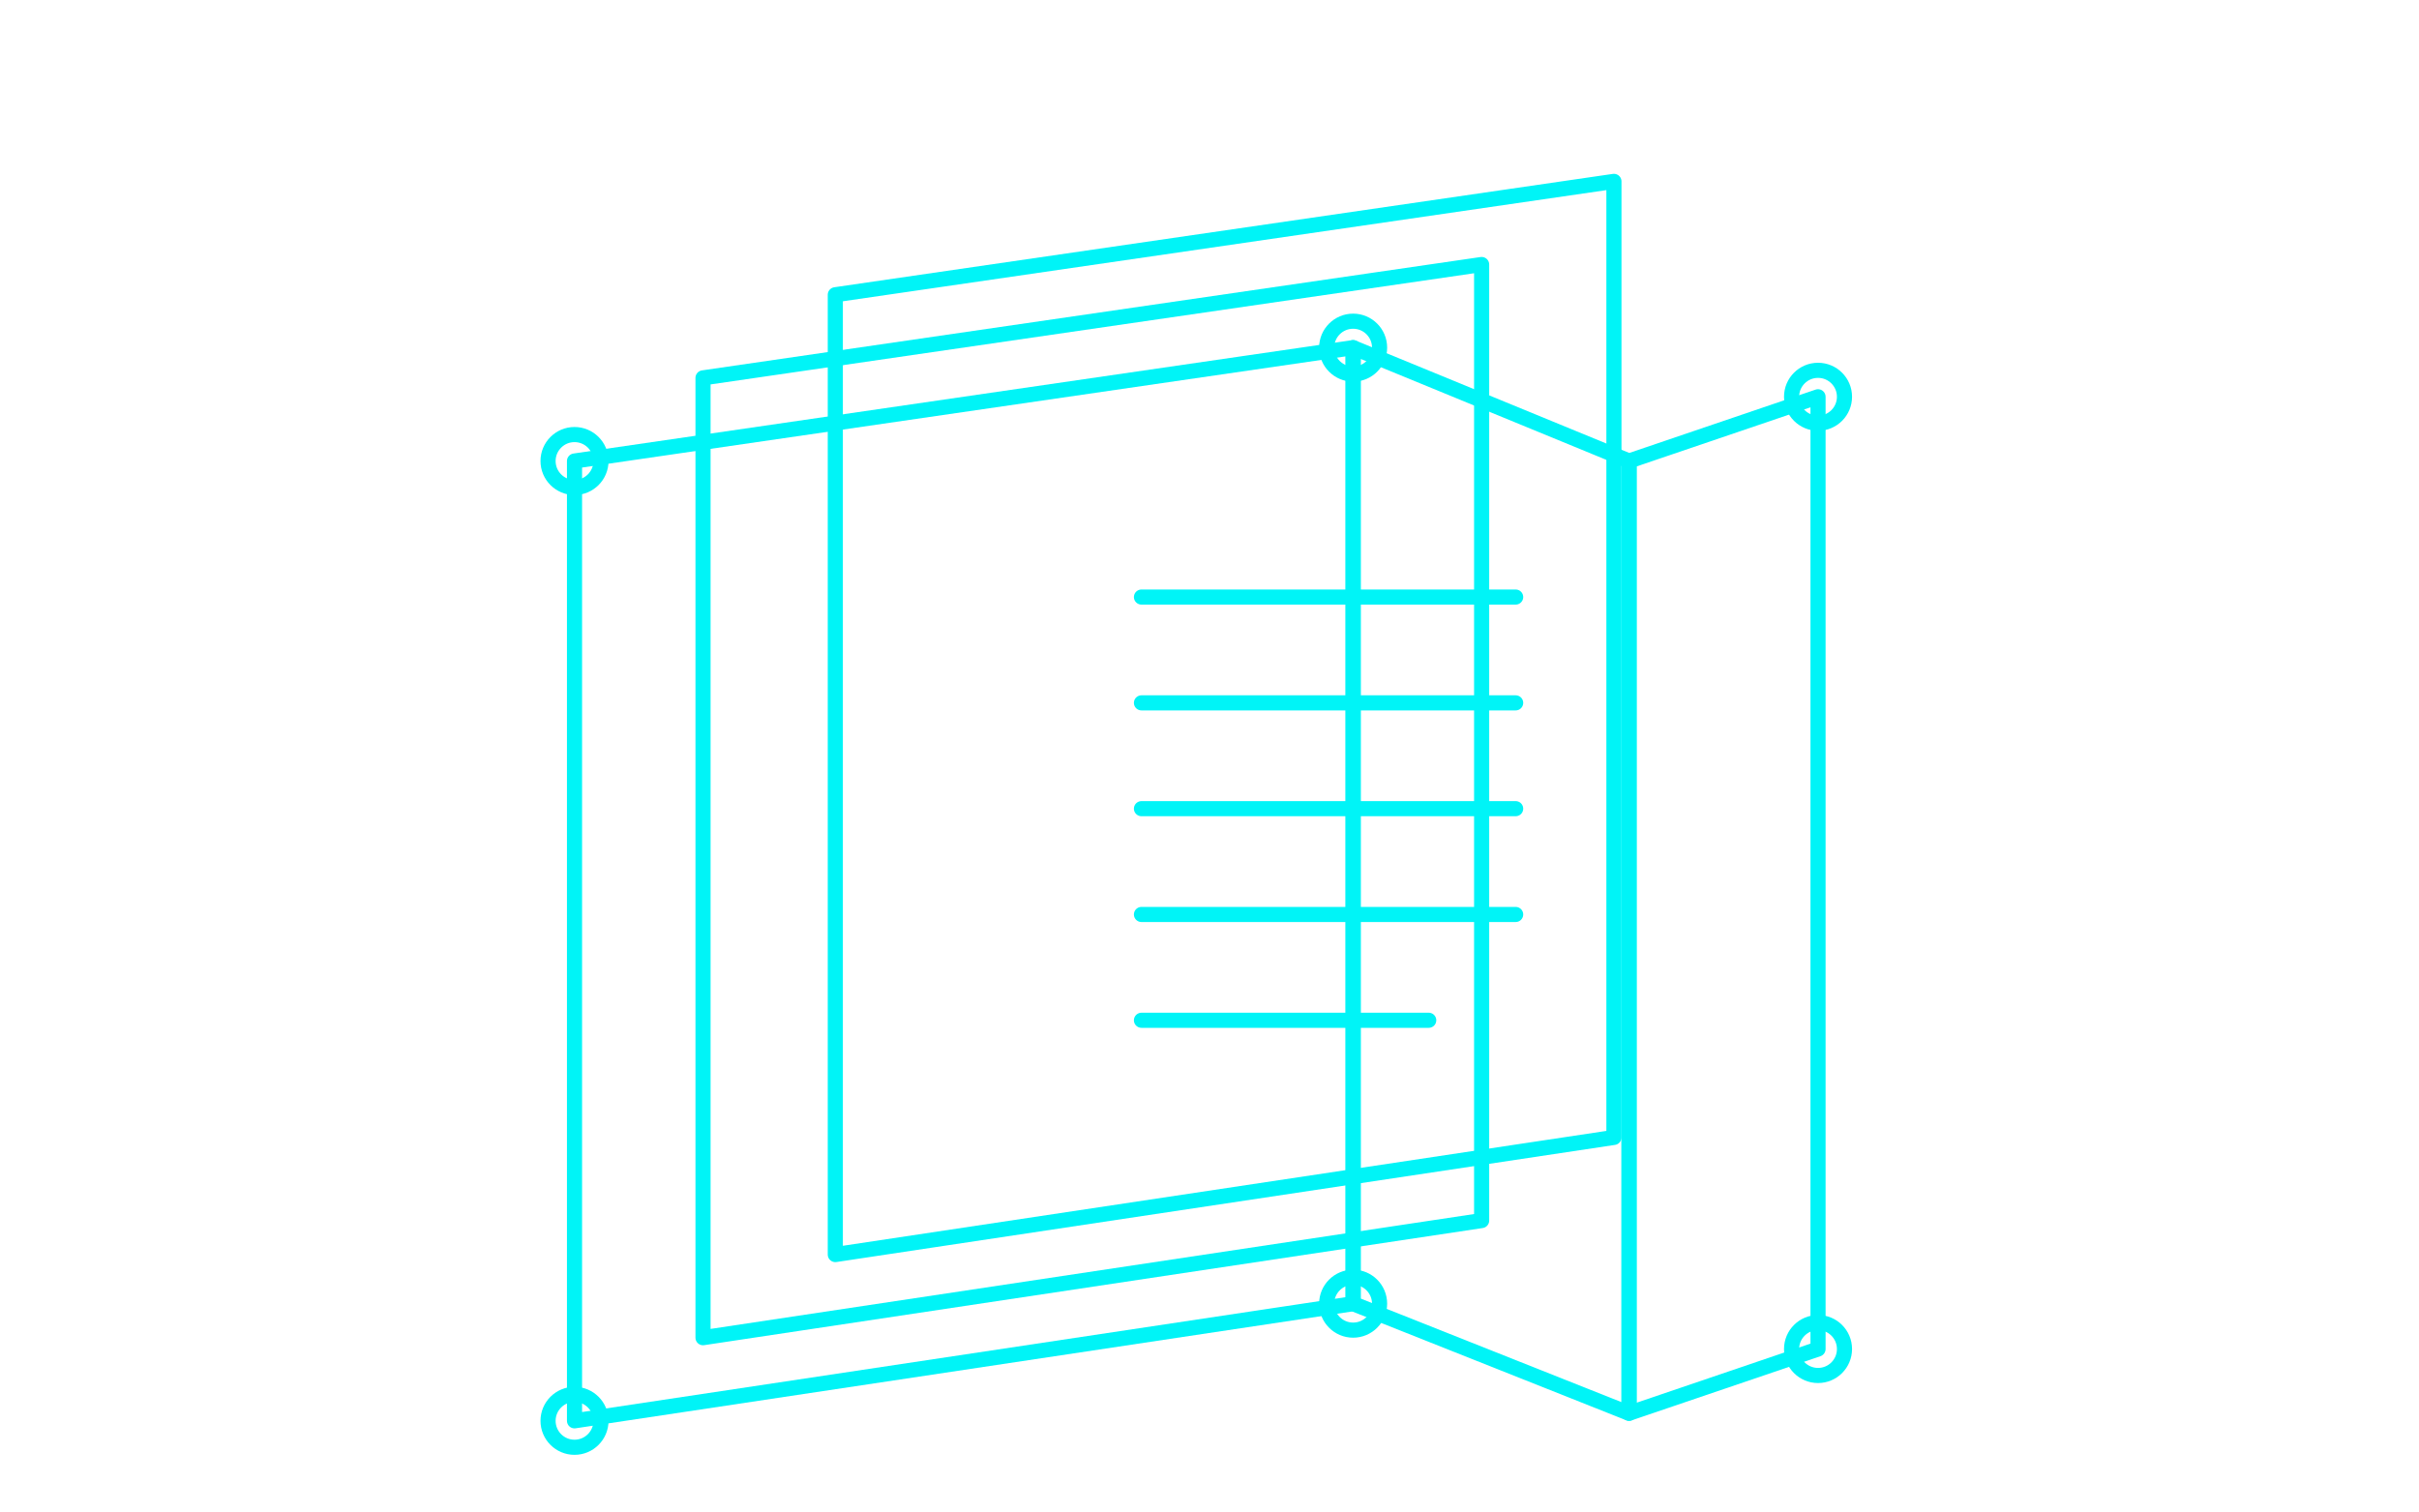
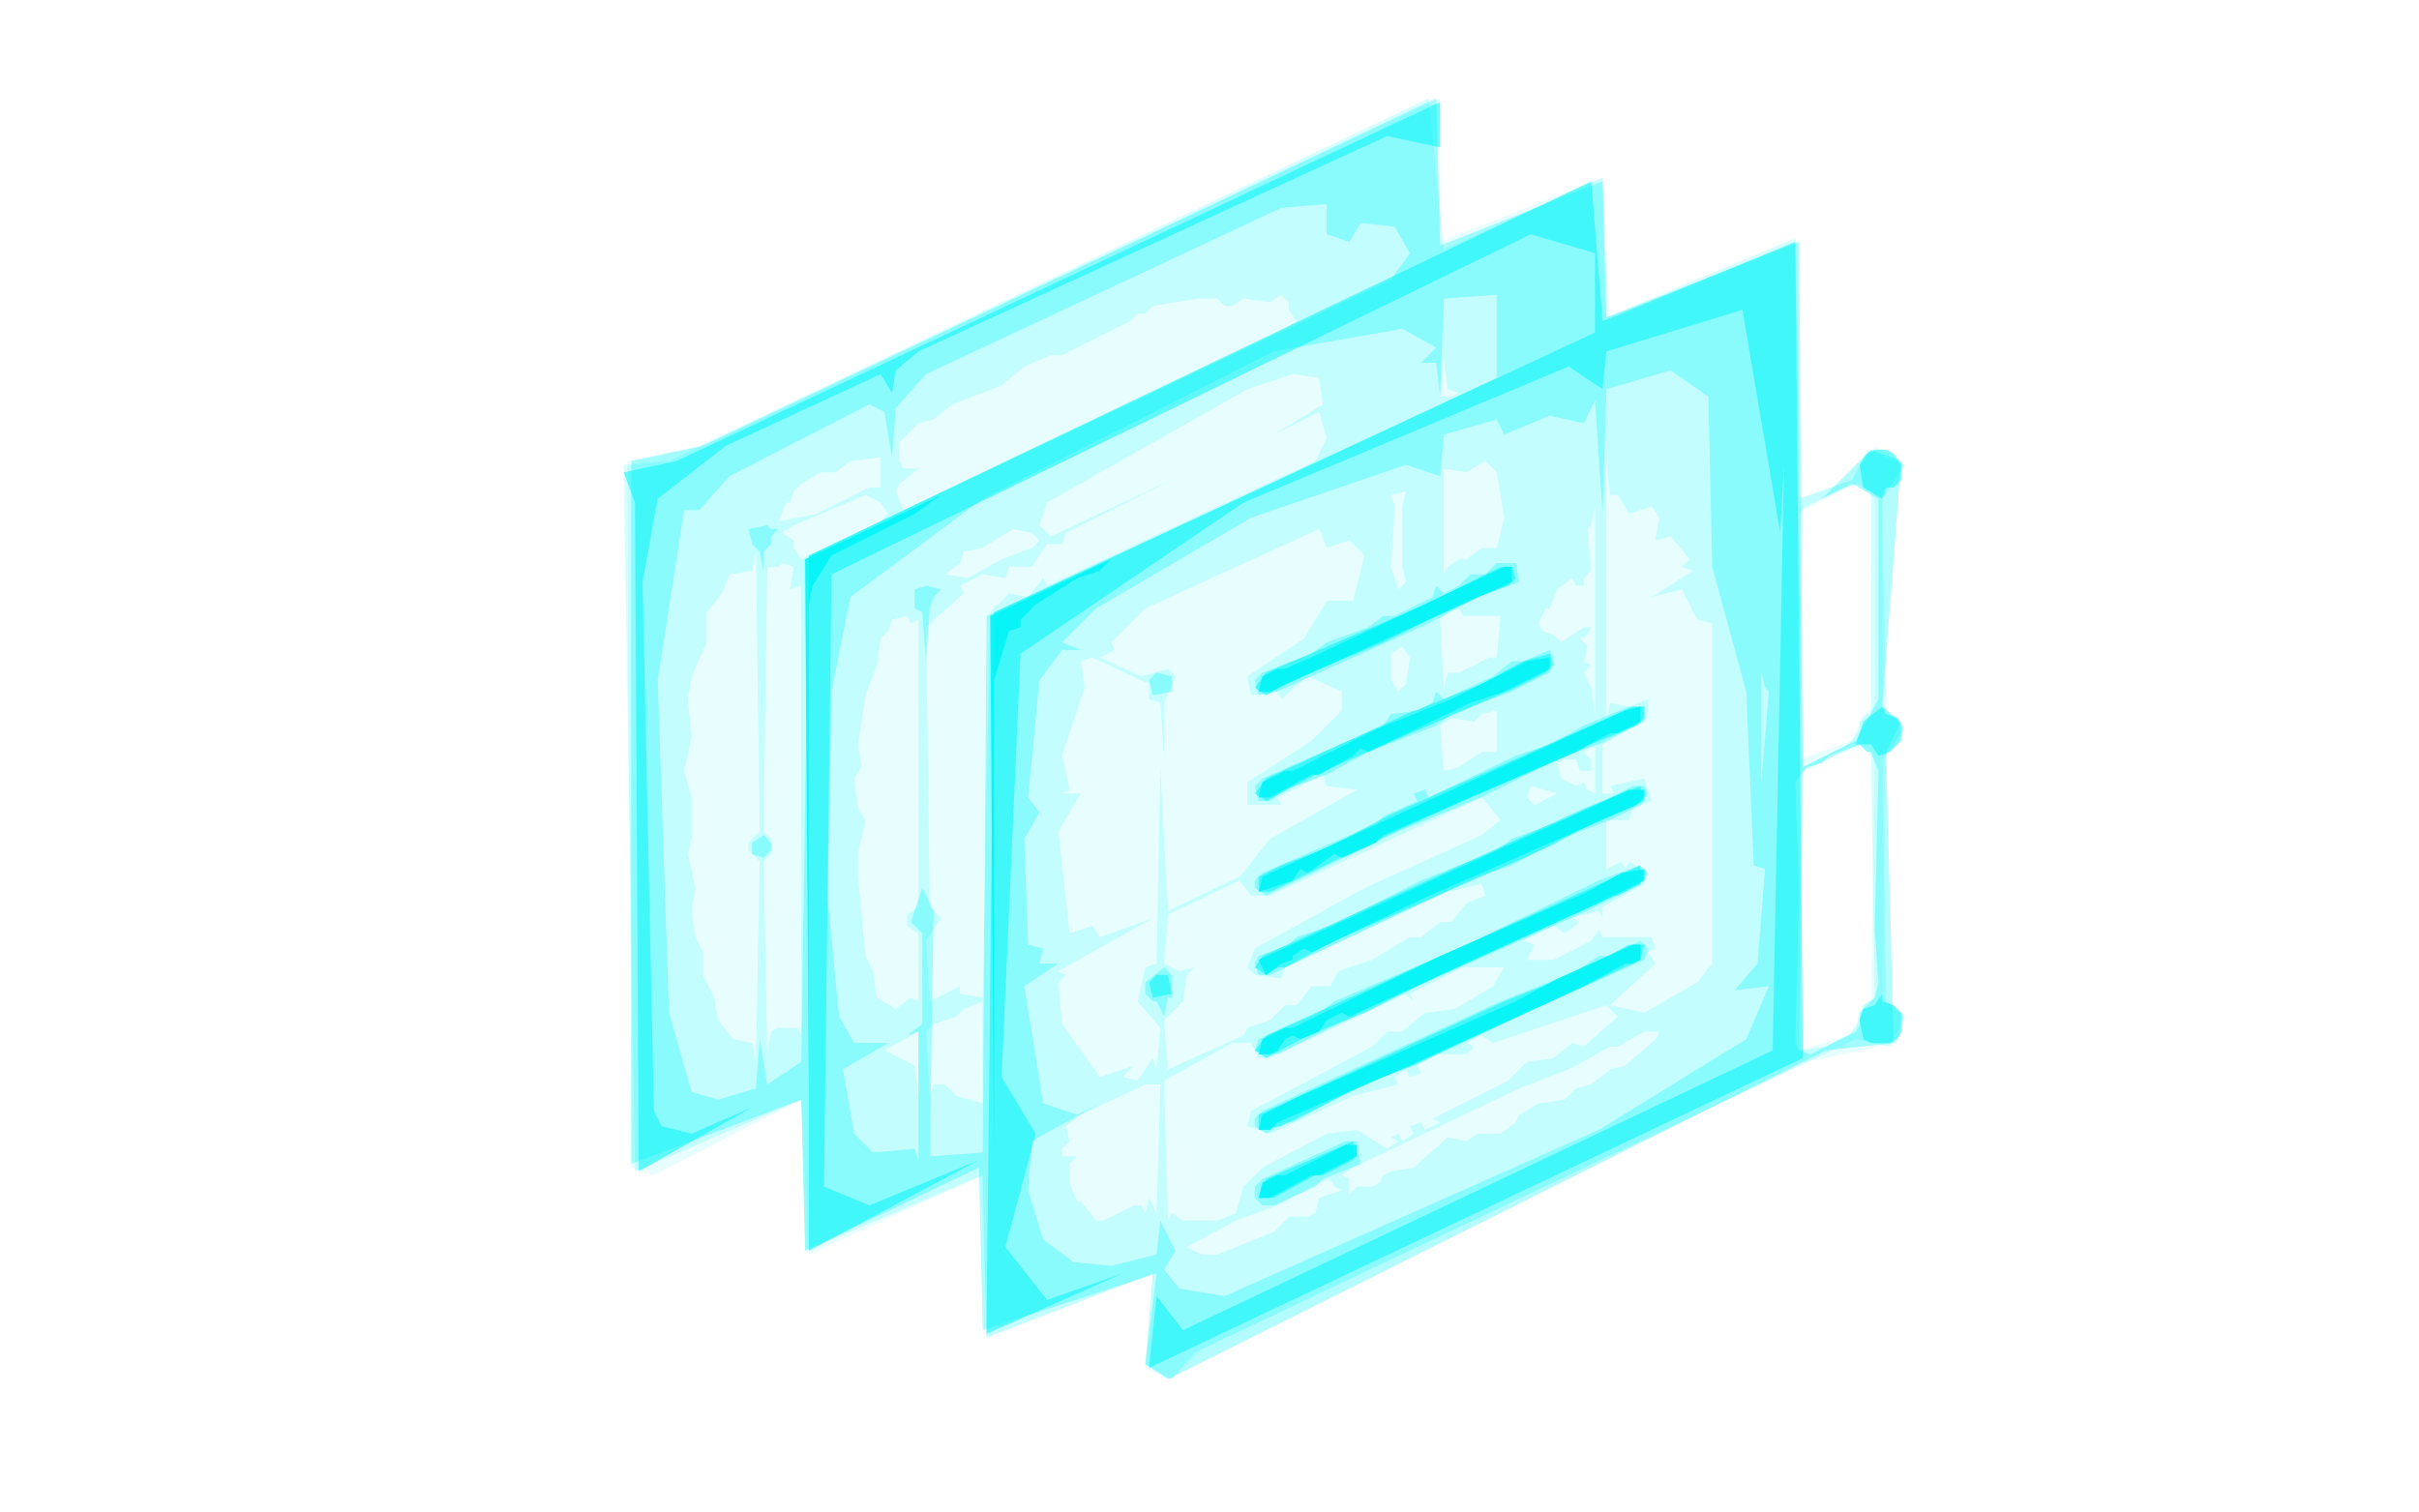
- <svg xmlns="http://www.w3.org/2000/svg" viewBox="0 0 640 400" fill="none" stroke="#00F4F7" stroke-width="4" stroke-linecap="round" stroke-linejoin="round">
-   <g transform="translate(98 24)">
-     <path d="M123 54 329 24 329 277 123 308Z" />
-     <path d="M88 76 294 46V299L88 330Z" />
-     <path d="M54 98 260 68V321L54 352Z" />
-     <path d="M260 68 333 98V350L260 321Z" />
-     <path d="M333 98 383 81V333L333 350Z" />
-     <path d="M204 134h99M204 162h99M204 190h99M204 218h99M204 246h76" />
-     <circle cx="54" cy="98" r="7" />
-     <circle cx="54" cy="352" r="7" />
-     <circle cx="260" cy="68" r="7" />
-     <circle cx="260" cy="321" r="7" />
-     <circle cx="383" cy="81" r="7" />
-     <circle cx="383" cy="333" r="7" />
+ <svg xmlns="http://www.w3.org/2000/svg" aria-hidden="true" role="img" viewBox="0 0 640 400">
+   <g fill="#00F4F7" fill-rule="evenodd">
+     <path d="m476 64-50 21-2-38-43 17v-38l-196 92-19 4 1 187 6 2 39-20 2 41 46-21 1 43 44-17-2 25 7 3 8-8 160-76 24-5 2-7-6-5 1-64 5-8-6-5v-55l6-9-8-5-6 9-14 5zm17 134 3 3-1 64h-1l-2 2-1 5-2 2-13 4 1-74 13-6zm-2-70 5 4v55l-3 2-3 7-14 5 1-66z" fill-opacity=".09" />
+     <path d="m475 63-50 21-1-37-42 19-4-40-201 96-12 1 3 187 44-19 1 40 47-20 1 43 44-17-2 24 7 4 6-7 175-83 9 2 4-8-5-4-1-64 6-8-5-5-1-56 6-9-10-4-4 8-14 5zm-120 252-6 2-1 4-2 1h-5l-4 4-15 6h-4l-4-2 13-7 11-4 11-6 3-1 1 2zm-48-28-1 34-2-4-1 4-1-2h-2l-8 4h-2l-4-5h-1l-2-5v-5l2-2h-4v-2l2-2-1-4 4-3 17-8zm-64-14v18l-1-9-8-4zm196 0-1 2-8 7-4 1-5 4-4 1-3 3-7 1-5 3-1 2-4 3h-6l-3 2-5-1-9 8-6 1-2 1-1 2-2 1h-4l-2 2v-4l-2-1 3-2 44-21 13-5 11-6h2l7-4zm-179-8v27l-7-2-3-3h-3l-1 3-1-17 2-2 6-2 2-2zm168 4-9 8-3-1-5 4-7 1-5 5-20 10 2 1-4 2-1-2-3 1 1 2-3 2-1-2-2 1 2 1-3 2-8-5-8 1-17 9-5 5-2 7-5 2h-9l-3-2-1 2-1-37 18-10h5l2 4h3l36-17 2 2-1-2 14-7h11l-3 5-10 6-8 1-6 5h-4l-4 4-32 17-1 4 6 2 22-10 12-3-1-2 3-2 1 2 3-1-1-2 5-3h8l2-2-2-1 4-2 3 2 30-10zm-31-52-5 4-31 14-29 16-2 5 2 2 7 1 1-3 43-20 9-2 1 3-5 2-4 5h-3l-5 4h-3l-10 6-9 3-2 4h-5l-4 5h-3l-4 4-6 2-1 2-20 9-1-13 5-5 1-7 2-2-4 1-4-2 1-13 19-9 3 4h5l56-26zm7-6 1-3 7 2-6 3zm88-14 2 2h1l1 65-3 2-1 4-3 4-6 3-7 1 1-74zm-70 0v13l-2-1-1-2-2 1-4-2-1-4 2-1h3l1 3h3v-3l-2-2zm-26-9v11h-4l-6 4-4 1-1-12 3-2 6 1 2-2zm-25-17 2 3-1 7-2 2-2-3v-7zm-131-8 1 2 2-1v76l-3 2v3l3 2v18l-2-1-4 3-5-3-1-7-2-4-2-21v-6l2-9-2-3-1-8 2-3-1-6 2-13 3-8 1-7 2-2 1-3zm157 0-1 11h-2l-8 4h-3l-1 4-1-18 2-2 3-1 1 2zm-190-14 3 1-1 6 3-1v119l-1-2h-5l-2 1-1 5-1-50 2-2v-4l-2-2 1-70h3zm-7-3 1 74-3 3v2l3 3-1 53-1-5-5-1-4-5-1-6-3-6v-6l-2-4-1-7 1-6-2-9 1-4v-11l-2-7 2-9-1-10 1-6 4-9v-8l4-5 2-5 6-1zm157-3 4 4-3 12h-7l-6 10-15 10 1 5 7-1 1 2 7-6 9 4v5l-8 8-17 11v6h9l-1-2 12-6 1 3 8 1-23 13-8 10-19 9-2-38-1 52-3 1-2 9 6 7-1 11-1-3-4 6-4-1 3-3-9 3-10-14-1-11 2-2-2-1 25-14-14 5-2-3-6 2-3-27 6-10h-5l2-1-2-9 6-18-1-7 3-1 15 7v4l3 1 1 15v-15l3-7-2-2-7 2-11-5 4-2-1-2 9-9 46-21 2 5zm-82 0-2 2-8 3-9 5-6-1 4-3 1-3 5-1 8-5 5 1zm147-9v55l-1-7-2-4 2-2-2-1 1-4-2-2 2-1 1-2h-2l-6 4-2-2-3-1-1-2 2-4h1l2-5 4-3 1 2h2v-2l2-2-1-11 1-1zm-187 2-2 2-21 10-2-3v-2l-3-2 3-2 19-8 4 2zm137-6-1 4v16l1 4-2 2-2-6 1-16-1-3zm120-2 2 2h1v59h-1l-2 2v2l-3 4-12 6-1-67 2-2 10-5zm-67-6 1 9h2l3 5 6-2 2 3-1 6 4-1 5 6-2 2 3 1-11 7 8-2 4 8 4 1v90l-4 5-14 8-9-2 12-11-2-3 2-1-1-3h-13l-1-2-2 3-10 5h-7l2-4-3-1 8-4 3 2 4-3-2-1 7-2 1 2v-3l11-6 1-3-5-3-1 2-1-2-4 2v-13h6l1-3 5-2-2-6-9 2 1 2h-3v-13l12-7v-5l-5 2-5-1-1 4zm-32 0 3 3 2 12-2 8h-4l-4 3h-2l-3 2-1 2v-28l6 1zm-160-1v8h-3l-14 7-10 2 2-5h1l1-3 2-2 5-3h4l4-3zm116-21 1 7-13 8 12-6 2 7-3 6-71 33-1-2-4 5-5-1-5 5-2 102-6-1v-2l-8 4-1-16 4-6-3-3-1-74 10-9-1-2 6-3 6 1 1-3h6l4-6h4l1-3 30-15-34 16-3-3 2-6 53-30 12-4zm33-5 1 8 3 1-2 1h-3zm-41-15v2l2 3-3 2-101 48-2-5 1-2 5-4h-4l-1-2v-5l5-5 4-1 5-4 13-5 6-5 7-3h3l18-9 2-2h2l2-2 12-2h5l2 2h2l3-2 7 1 3-2z" fill-opacity=".16" />
+     <path d="m359 302h-3l-22 10-2 2v3l2 2h3l11-5 2-2 10-4z" fill-opacity=".3" />
+     <path d="m308 256-5 4v3l2 2h1l2 4 1-5h1v-6z" fill-opacity=".3" />
+     <path d="m436 251-2-2-8 4h-3l-6 4-20 8-63 29-2 2v2l3 2 5-3h2l13-7 80-36z" fill-opacity=".3" />
+     <path d="m436 231-2-2-11 4-35 17-35 15-4 3-16 7-1 3 6 1 28-14 54-24 14-7z" fill-opacity=".3" />
+     <path d="m199 223v3l3 1 2-2v-2l-2-2z" fill-opacity=".3" />
+     <path d="m436 210-1-2h-3l-16 8-16 6-4 3-20 8-24 12-9 3-2 2-8 3-1 2 1 3h3l55-26 9-3 13-7 13-5 8-4z" fill-opacity=".3" />
+     <path d="m435 187h-4l-12 5-9 5-9 3-23 11-1-2-3 1 1 2-9 4-2 2-30 13-2 2v2l3 2 35-17 22-9 22-11 9-3 12-6z" fill-opacity=".3" />
+     <path d="m304 180 1 4 5-1v-4l-4-1z" fill-opacity=".3" />
+     <path d="m410 172-7 3h-3l-5 4-13 6-2-2-1 3-4 2-7 1-2 3-32 14-2 2 1 4h3l4-3 11-4 11-6 18-7 4-3 16-6 10-5 1-4z" fill-opacity=".3" />
+     <path d="m245 155-3 1v5l2 1 1 13 1-14 1-3 2-2z" fill-opacity=".3" />
+     <path d="m401 149h-5l-3 3h-4l-3 3-4 2-2-2-1 3-10 5h-3l-4 3-11 4-4 3-13 5-2 2 1 4 5-1 40-18 13-7 11-4z" fill-opacity=".3" />
+     <path d="m203 139-5 1 1 4 2 2 1 5v-5l2-2v-2l2-2h-2z" fill-opacity=".3" />
+     <path d="m476 64-51 20-1-36-43 17-1-39-194 92-19 4v186l45-17 1 40 46-22 1 43 46-15-3 24 6 4 174-87 18-2-2-77 4-8-5-4 5-65-8-3-13 13 8-4 7 4v53l-6 11-14 7zm16 133 2 2h1l2 5-1 42 1 14-1 4-4 4v3l-1 2-12 6-3-1-1-2 1-40-1-29 3-4 4-1 2-2zm-26-19 1 4 1 1-2 24zm-14-73 1 45 9 33 2 46 3 1-2 25-6 7 9-1-6 14-39 24-99 44-12-2-4-5 3-5-4-8-1 9-12 3-10-1-8-6-4-13 1-13 18-10-6 3-9-3-5-31 9-6h-5l1-4-4-1-1-28 4-7-3-4 3-31 6-8h5l-5-2 9-9 41-24 41-14 9 3 1-11 14-4 2 4 12-5 9 2 3-6 2 30 1-33 17-5zm-56-27v22l-135 63-1 142-14 1 1-65-3-6-3 9 3 3v24l-4 3 3-1v34l-1-3-11 1-5-5-3-17 12-7h-9l-4-7-3-31 1-55 5-25 35-26 77-39 34-6 9 5-4 4h4l1 9 1-26zm-27-18 4 7-5 7-154 73-2 134-9 6-2-12-1 13-10 3-7-2-6-21-3-88 7-45h4l8-9 37-19 4 2 2 12 1-13 8-9 94-44 12-1v8l6 2 3-5z" fill-opacity=".3" />
+     <path d="m358 302-23 10-2 5h4l11-6h2l8-4z" fill-opacity=".52" />
+     <path d="m498 263-2 3-3 1-1 3 1 5 2 1h5l2-1 1-2v-5l-2-2-3-1z" fill-opacity=".52" />
+     <path d="m304 260 1 4 5-1-1-5h-3z" fill-opacity=".52" />
+     <path d="m435 250h-4l-13 7-20 8-65 30v4l6-1 24-12 11-4 60-28z" fill-opacity=".52" />
+     <path d="m434 229-99 45-3 4 3 2 11-6 15-6 26-13 39-18h2l6-3z" fill-opacity=".52" />
+     <path d="m434 208-15 6-85 39-2 3 3 2 3-2h2l13-7 57-25 11-6 14-6z" fill-opacity=".52" />
+     <path d="m498 187-5 4-2 6h4l2 3 3-1 3-3v-4l-1-2-3-1z" fill-opacity=".52" />
+     <path d="m435 187h-3l-65 29-15 8-13 5-6 3v4h3l29-14 46-21 22-9 2-2z" fill-opacity=".52" />
+     <path d="m410 173-7 2-11 6-20 8-37 17-3 4 3 2 13-7 53-23 8-4 2-2z" fill-opacity=".52" />
+     <path d="m400 150h-3l-20 10-42 18-3 4 3 2 7-4 24-10 22-11 11-4 2-2z" fill-opacity=".52" />
+     <path d="m496 119-2 1-2 3 1 6 5 3 1-3h2l2-2v-4l-2-3-2-1z" fill-opacity=".52" />
+     <path d="m475 64-51 21-3-37-207 99v184l45-24-29 12-12-5 2-162 185-90 17 5v21l-159 74-2 191 36-16-20 7-11-14 8-30-9-15 5-112 59-40 86-36 9 6 1-10 36-11 10 59 1-18-3 155-156 74-7-9-2 19 173-82z" fill-opacity=".52" />
+     <path d="m381 27-202 95-14 3 3 8 1 177 30-17-16 7-8-2-2-4-3-140 4-22 18-14 41-19 3 5 1-6 6-5 124-57 14 3z" fill-opacity=".52" />
+     <path d="m359 303h-3l-16 8h-2l-4 2-1 4h3l11-6h2l10-5z" fill-opacity=".86" />
+     <path d="m434 250h-2l-20 9-11 6-57 25-10 5-1 4h3l2-2 35-15 46-21 11-6h2l2-1z" fill-opacity=".86" />
+     <path d="m435 230-6 1-9 5-39 17-39 19h-2l-6 3-1 4h3l2-1 2-3 2-1 2 1 5-2 2-3 4-2 2 1 66-30 12-6z" fill-opacity=".86" />
+     <path d="m435 209h-4l-98 45 2 4 4-3 3-1v-1l3-2 2 1 29-14 57-25 2-2z" fill-opacity=".86" />
+     <path d="m434 187-4 1-96 44-1 4 9-3 2-3 2 1 7-5 2 1 9-4 2-2 51-22 9-5h2l6-3z" fill-opacity=".86" />
+     <path d="m410 174-6 1-20 10-20 8-22 11h-2l-6 3-1 4h3l11-6h2l9-5 2-2 2 1 27-13 9-3 12-6z" fill-opacity=".86" />
+     <path d="m400 150h-2l-49 23-9 4h-2l-4 2-1 4h3l64-29z" fill-opacity=".86" />
+     <path d="m294 148-32 15 1 144v-127l4-13 3-1v-2l4-4 11-7 6-2z" fill-opacity=".86" />
+     <path d="m249 131-36 17 1 141v-129l1-5 5-8 22-11z" fill-opacity=".86" />
  </g>
</svg>
